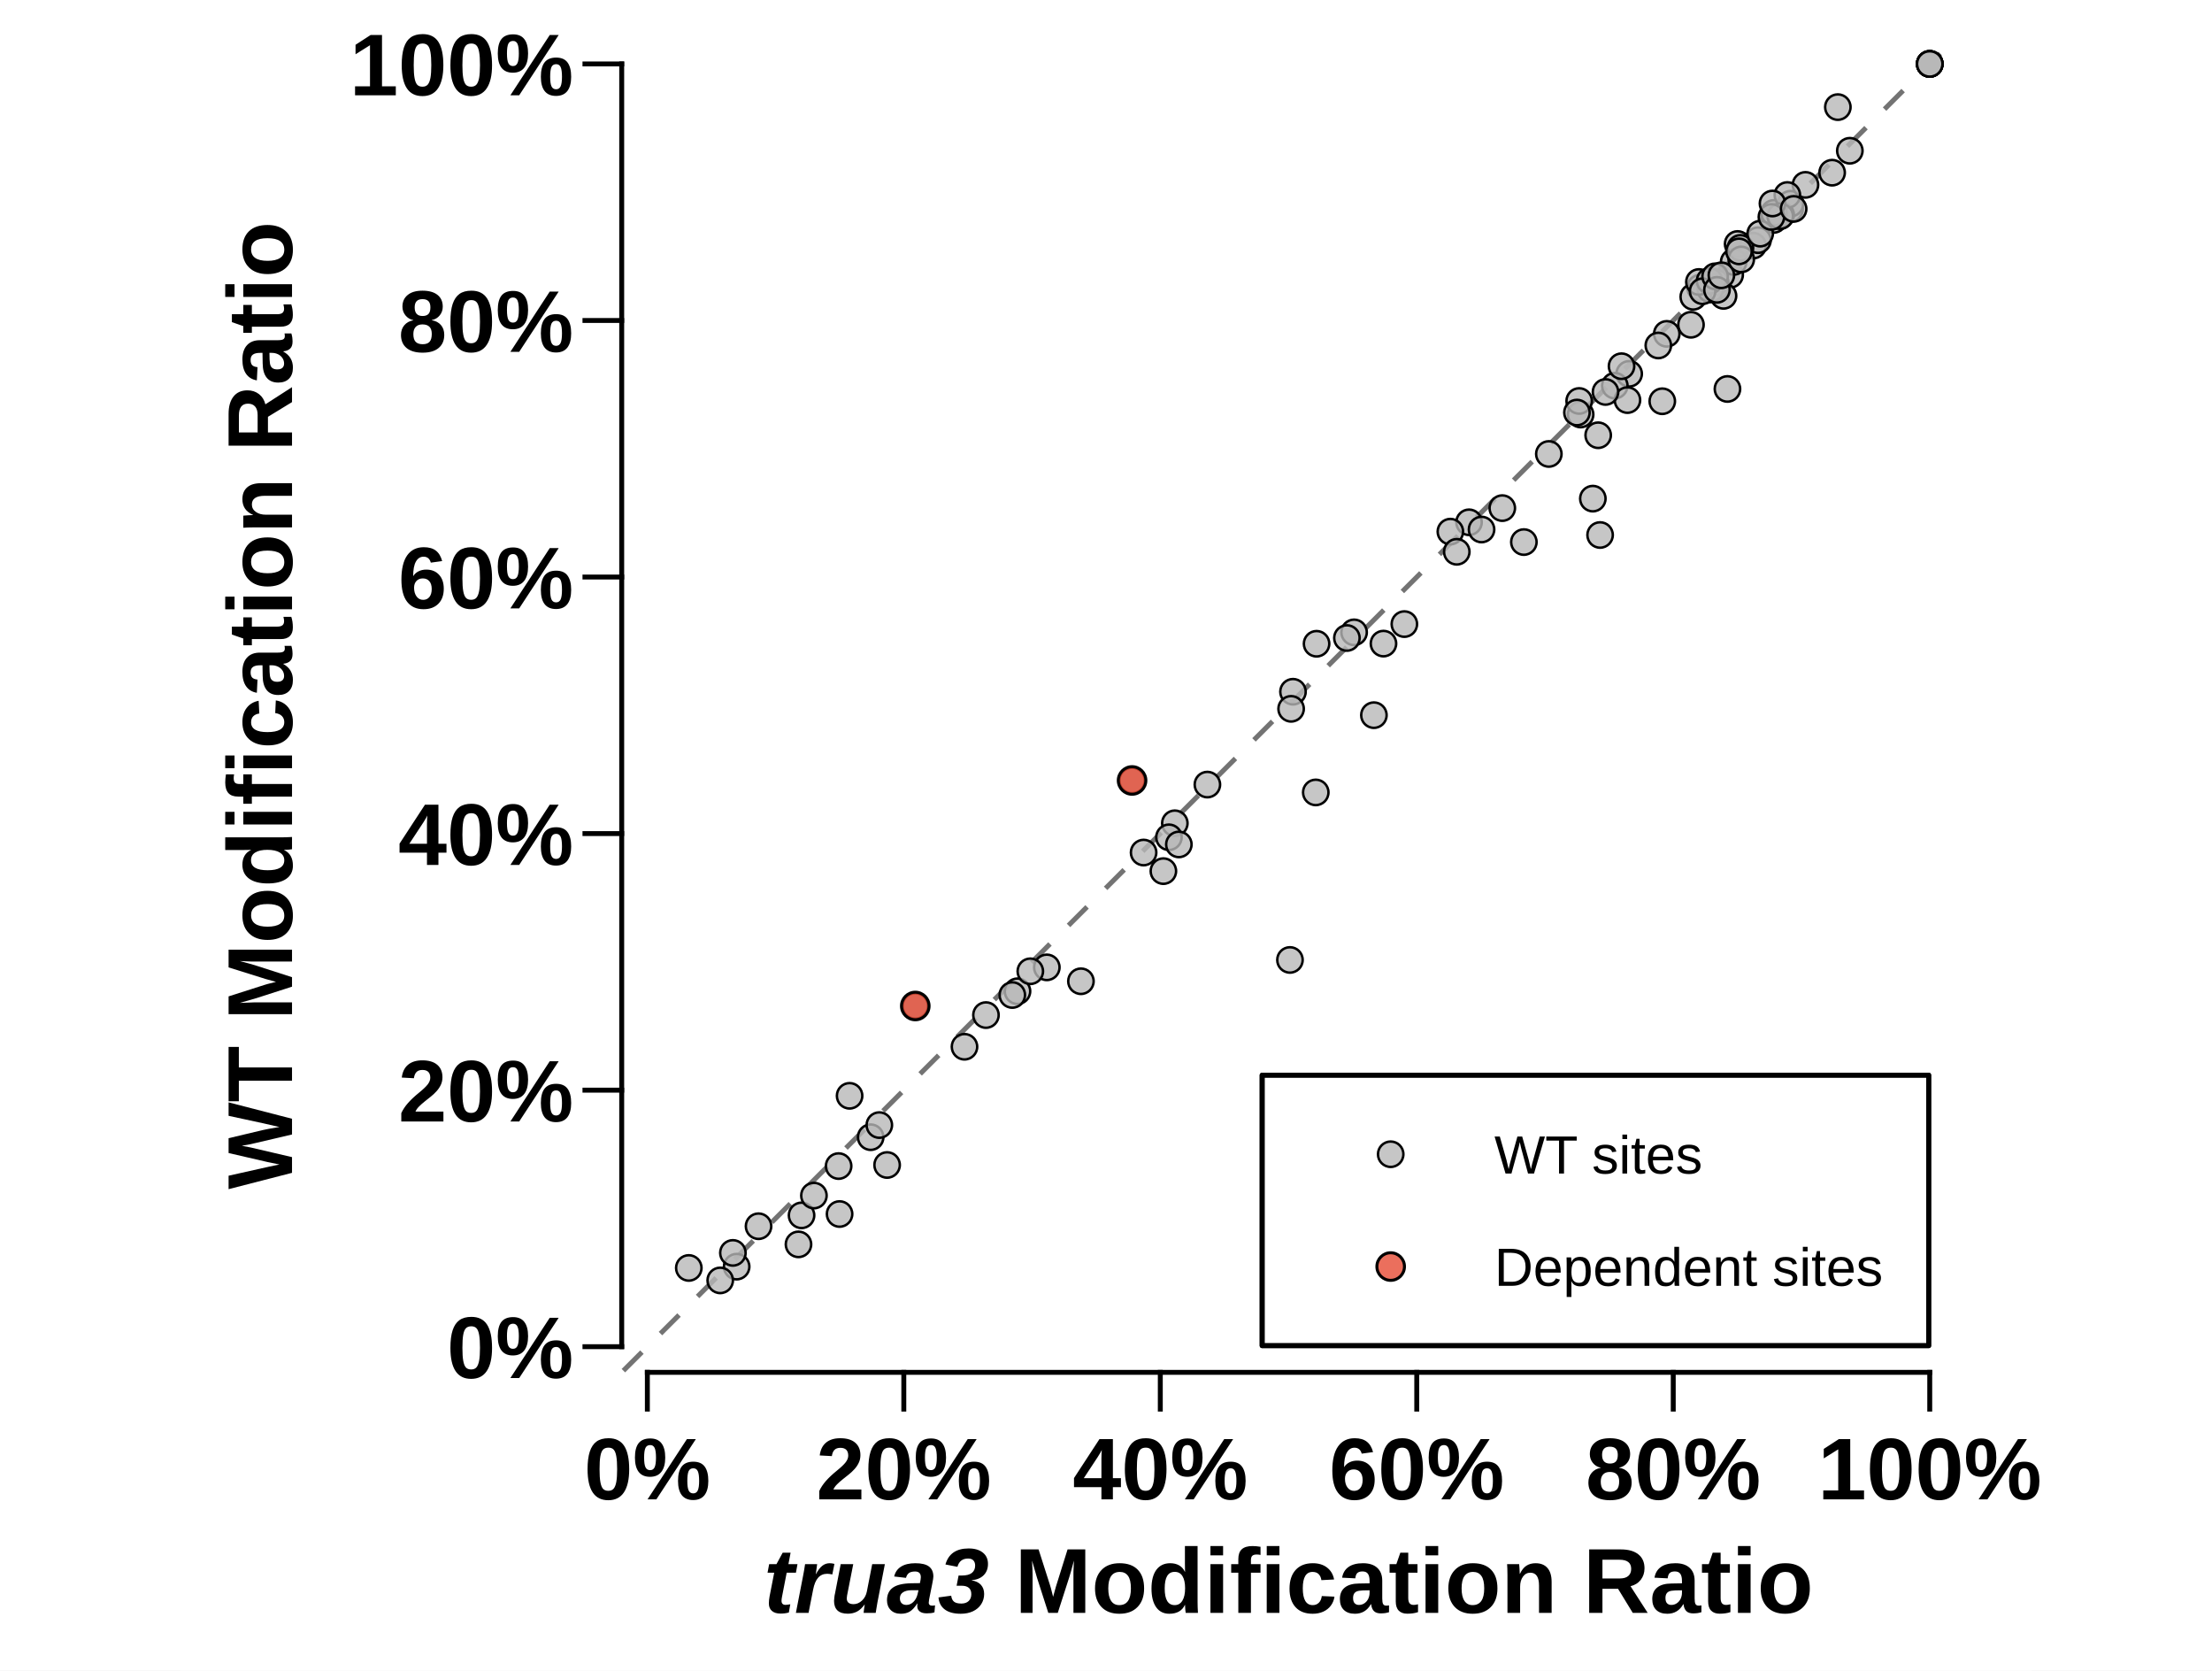
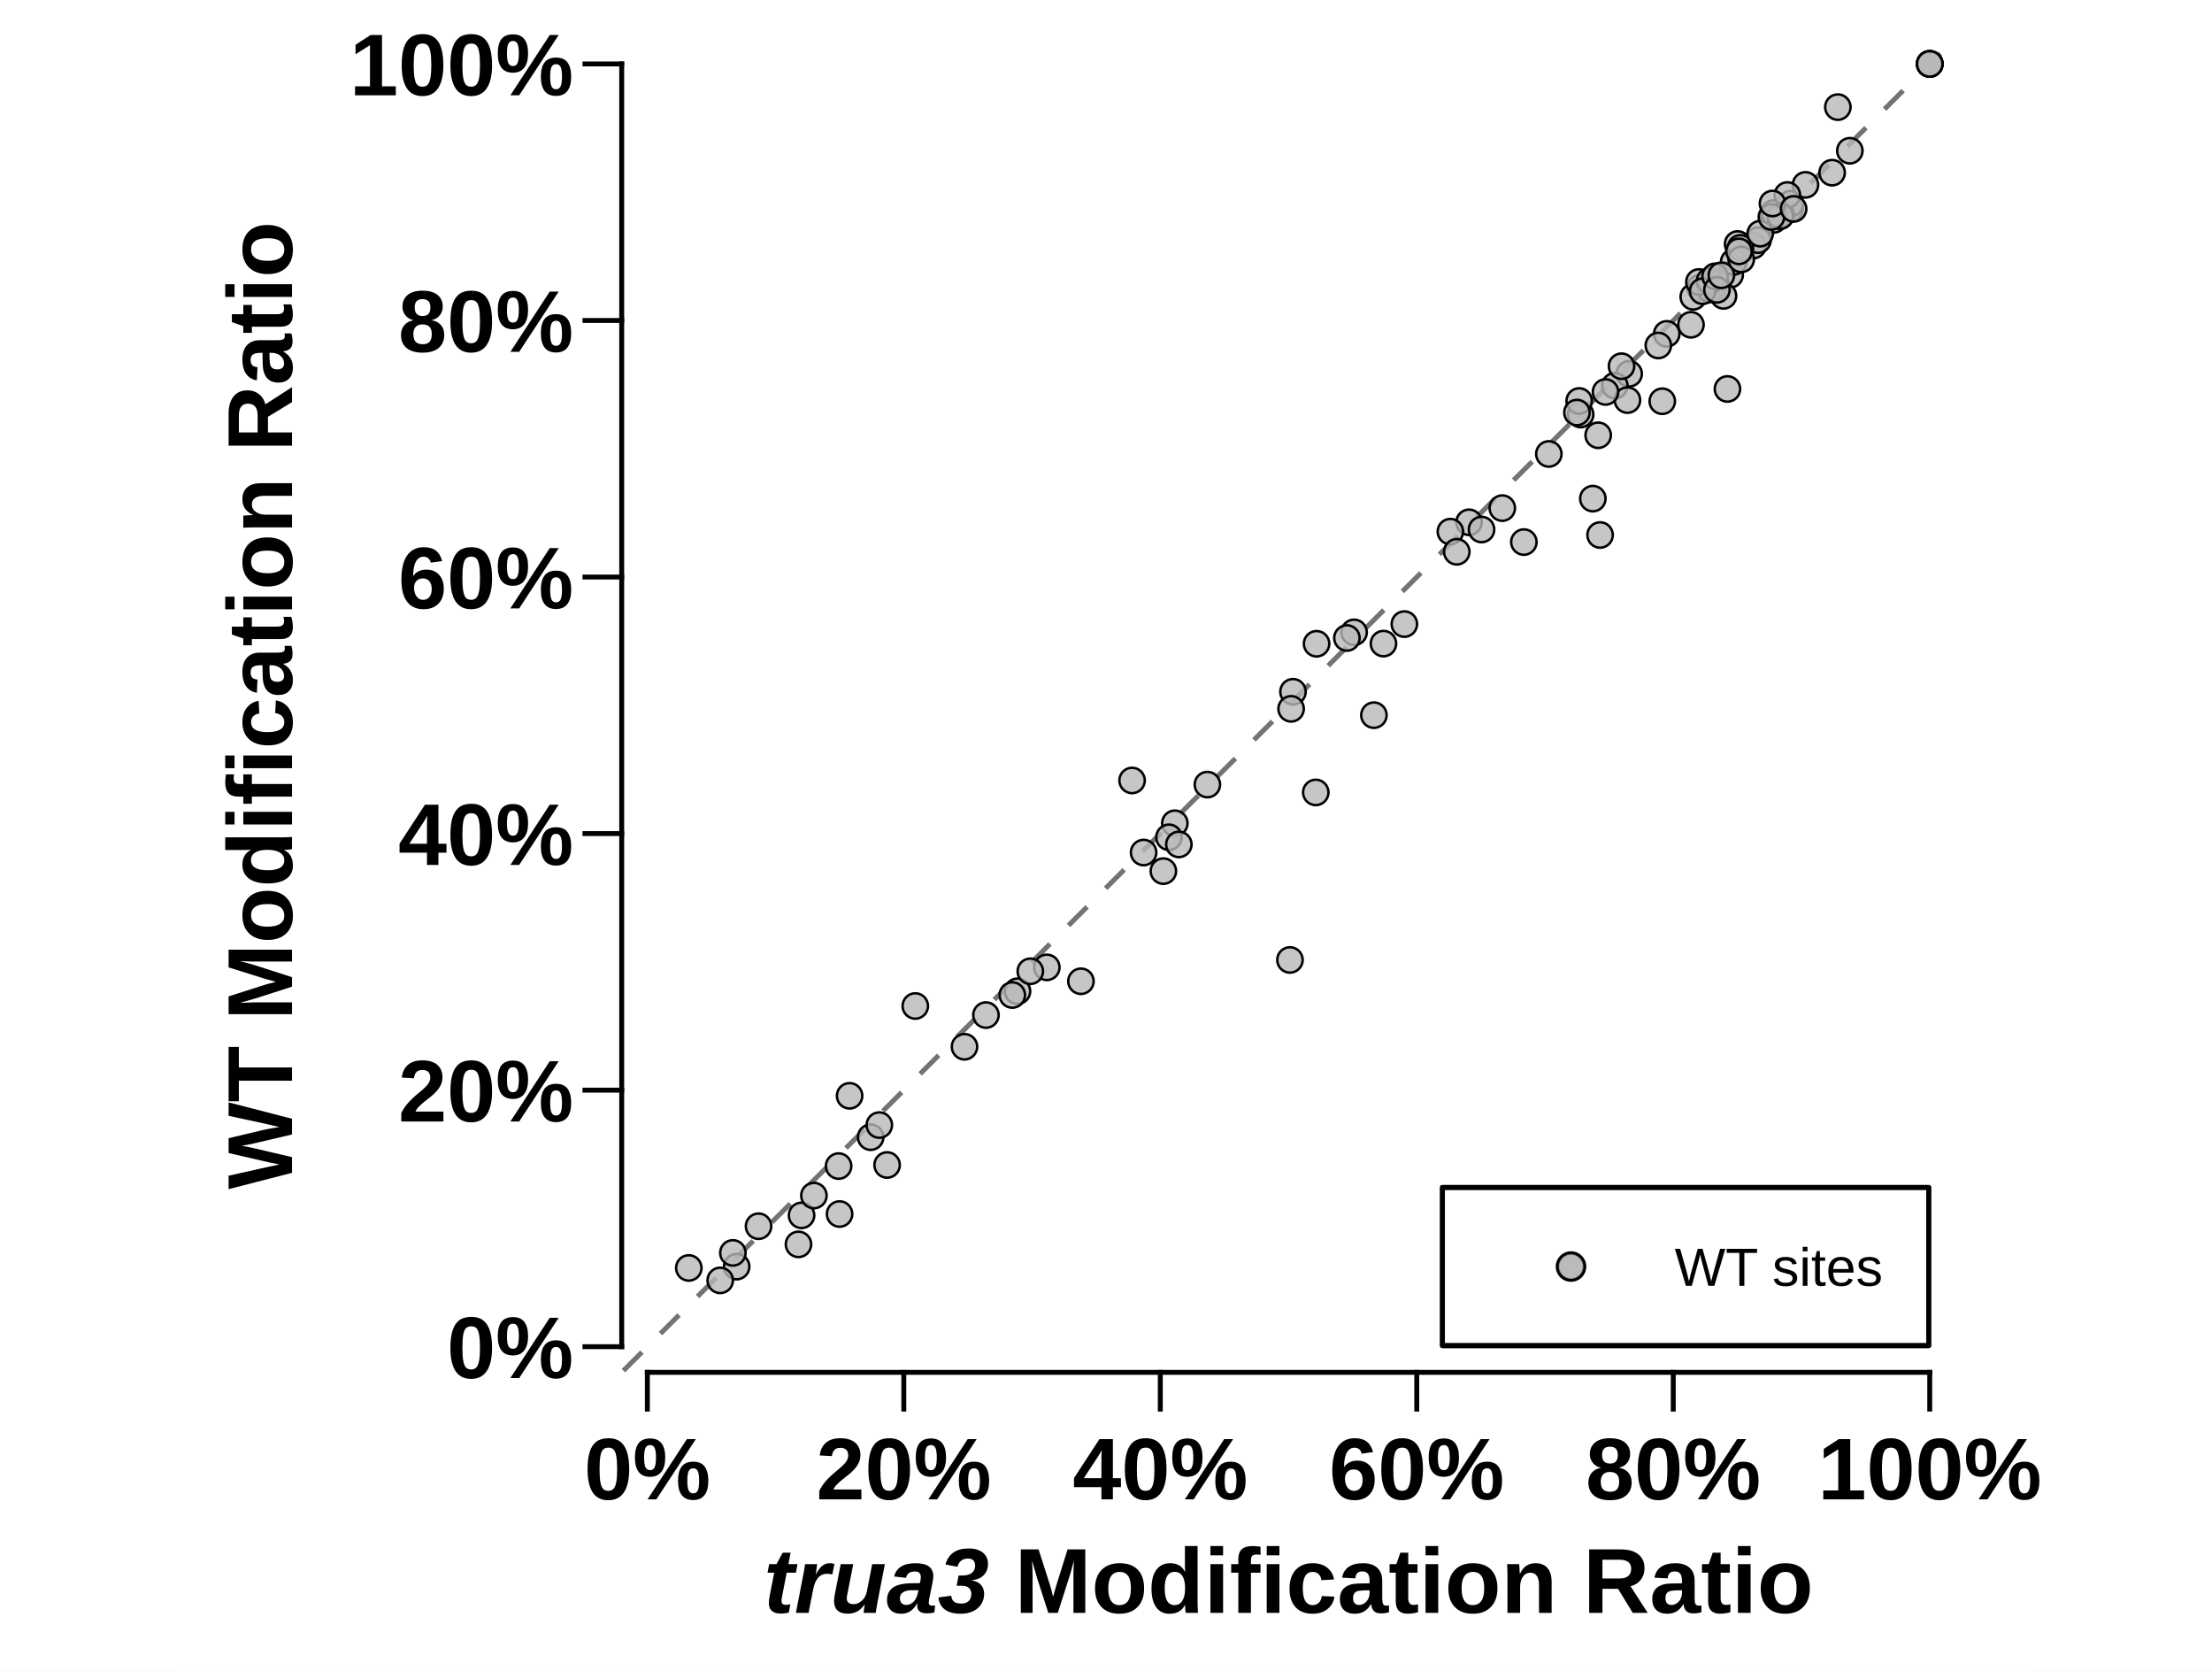
<svg xmlns="http://www.w3.org/2000/svg" width="576.00pt" height="434.88pt" viewBox="0 0 576.00 434.88">
  <g class="svglite">
    <defs>
      <style type="text/css">
    .svglite line, .svglite polyline, .svglite polygon, .svglite path, .svglite rect, .svglite circle {
      fill: none;
      stroke: #000000;
      stroke-linecap: round;
      stroke-linejoin: round;
      stroke-miterlimit: 10.00;
    }
    .svglite text {
      white-space: pre;
    }
    .svglite g.glyphgroup path {
      fill: inherit;
      stroke: none;
    }
  </style>
    </defs>
    <rect width="100%" height="100%" style="stroke: none; fill: #FFFFFF;" />
    <defs>
      <clipPath id="cpMC4wMHw1NzYuMDB8MC4wMHw0MzQuODg=">
        <rect x="0.00" y="0.00" width="576.00" height="434.88" />
      </clipPath>
    </defs>
    <g clip-path="url(#cpMC4wMHw1NzYuMDB8MC4wMHw0MzQuODg=)">
</g>
    <defs>
      <clipPath id="cpNDYuOTB8NTI5LjEwfDAuMDB8NDM0Ljg4">
        <rect x="46.90" y="0.00" width="482.20" height="434.88" />
      </clipPath>
    </defs>
    <g clip-path="url(#cpNDYuOTB8NTI5LjEwfDAuMDB8NDM0Ljg4)">
      <rect x="46.90" y="-0" width="482.20" height="434.88" style="stroke-width: 3.66; stroke: none; fill: #FFFFFF;" />
    </g>
    <g clip-path="url(#cpMC4wMHw1NzYuMDB8MC4wMHw0MzQuODg=)">
</g>
    <defs>
      <clipPath id="cpMTYxLjg5fDUwOS4xN3w5Ljk2fDM1Ny4yNQ==">
        <rect x="161.89" y="9.96" width="347.29" height="347.29" />
      </clipPath>
    </defs>
    <g clip-path="url(#cpMTYxLjg5fDUwOS4xN3w5Ljk2fDM1Ny4yNQ==)">
      <rect x="161.89" y="9.96" width="347.29" height="347.29" style="stroke-width: 3.66; stroke: none;" />
      <line x1="-185.40" y1="704.54" x2="856.46" y2="-337.32" style="stroke-width: 1.28; stroke: #737373; stroke-dasharray: 6.83,6.83; stroke-linecap: butt;" />
      <circle cx="466.13" cy="54.45" r="3.31" style="stroke-width: 0.64; fill: #B8B8B8; fill-opacity: 0.80;" />
      <circle cx="481.69" cy="39.24" r="3.31" style="stroke-width: 0.64; fill: #B8B8B8; fill-opacity: 0.80;" />
      <circle cx="446.96" cy="74.63" r="3.31" style="stroke-width: 0.64; fill: #B8B8B8; fill-opacity: 0.80;" />
      <circle cx="442.68" cy="74.87" r="3.31" style="stroke-width: 0.64; fill: #B8B8B8; fill-opacity: 0.80;" />
      <circle cx="440.92" cy="77.27" r="3.31" style="stroke-width: 0.64; fill: #B8B8B8; fill-opacity: 0.80;" />
      <circle cx="477.08" cy="44.95" r="3.31" style="stroke-width: 0.64; fill: #B8B8B8; fill-opacity: 0.80;" />
      <circle cx="424.23" cy="97.31" r="3.31" style="stroke-width: 0.64; fill: #B8B8B8; fill-opacity: 0.80;" />
      <circle cx="251.15" cy="272.49" r="3.31" style="stroke-width: 0.64; fill: #B8B8B8; fill-opacity: 0.80;" />
      <circle cx="382.53" cy="135.96" r="3.31" style="stroke-width: 0.64; fill: #B8B8B8; fill-opacity: 0.80;" />
      <circle cx="385.79" cy="137.84" r="3.31" style="stroke-width: 0.64; fill: #B8B8B8; fill-opacity: 0.80;" />
      <circle cx="264.95" cy="258.04" r="3.31" style="stroke-width: 0.64; fill: #B8B8B8; fill-opacity: 0.80;" />
      <circle cx="416.16" cy="113.30" r="3.31" style="stroke-width: 0.64; fill: #B8B8B8; fill-opacity: 0.80;" />
      <circle cx="305.92" cy="214.31" r="3.31" style="stroke-width: 0.64; fill: #B8B8B8; fill-opacity: 0.80;" />
      <circle cx="256.74" cy="264.24" r="3.31" style="stroke-width: 0.64; fill: #B8B8B8; fill-opacity: 0.80;" />
      <circle cx="414.77" cy="129.80" r="3.31" style="stroke-width: 0.64; fill: #B8B8B8; fill-opacity: 0.80;" />
      <circle cx="197.52" cy="319.21" r="3.31" style="stroke-width: 0.64; fill: #B8B8B8; fill-opacity: 0.80;" />
      <circle cx="360.25" cy="167.54" r="3.31" style="stroke-width: 0.64; fill: #B8B8B8; fill-opacity: 0.80;" />
      <circle cx="432.85" cy="104.45" r="3.31" style="stroke-width: 0.64; fill: #B8B8B8; fill-opacity: 0.80;" />
      <circle cx="231.00" cy="303.27" r="3.31" style="stroke-width: 0.64; fill: #B8B8B8; fill-opacity: 0.80;" />
      <circle cx="357.76" cy="186.17" r="3.31" style="stroke-width: 0.64; fill: #B8B8B8; fill-opacity: 0.80;" />
      <circle cx="450.53" cy="71.55" r="3.31" style="stroke-width: 0.64; fill: #B8B8B8; fill-opacity: 0.80;" />
      <circle cx="449.82" cy="101.25" r="3.31" style="stroke-width: 0.64; fill: #B8B8B8; fill-opacity: 0.80;" />
      <circle cx="462.30" cy="56.19" r="3.31" style="stroke-width: 0.64; fill: #B8B8B8; fill-opacity: 0.80;" />
      <circle cx="411.59" cy="107.91" r="3.31" style="stroke-width: 0.64; fill: #B8B8B8; fill-opacity: 0.80;" />
      <circle cx="191.82" cy="329.73" r="3.31" style="stroke-width: 0.64; fill: #B8B8B8; fill-opacity: 0.80;" />
      <circle cx="377.67" cy="138.39" r="3.31" style="stroke-width: 0.64; fill: #B8B8B8; fill-opacity: 0.80;" />
+       <circle cx="294.79" cy="203.17" r="3.31" style="stroke-width: 0.64; fill: #B8B8B8; fill-opacity: 0.80;" />
      <circle cx="342.62" cy="206.28" r="3.31" style="stroke-width: 0.64; fill: #B8B8B8; fill-opacity: 0.80;" />
      <circle cx="221.23" cy="285.26" r="3.31" style="stroke-width: 0.64; fill: #B8B8B8; fill-opacity: 0.80;" />
      <circle cx="272.59" cy="251.82" r="3.31" style="stroke-width: 0.64; fill: #B8B8B8; fill-opacity: 0.80;" />
      <circle cx="281.47" cy="255.44" r="3.31" style="stroke-width: 0.64; fill: #B8B8B8; fill-opacity: 0.80;" />
      <circle cx="461.87" cy="57.25" r="3.31" style="stroke-width: 0.64; fill: #B8B8B8; fill-opacity: 0.80;" />
      <circle cx="446.74" cy="73.47" r="3.31" style="stroke-width: 0.64; fill: #B8B8B8; fill-opacity: 0.80;" />
      <circle cx="445.35" cy="75.36" r="3.31" style="stroke-width: 0.64; fill: #B8B8B8; fill-opacity: 0.80;" />
      <circle cx="297.79" cy="221.93" r="3.31" style="stroke-width: 0.64; fill: #B8B8B8; fill-opacity: 0.80;" />
      <circle cx="416.66" cy="139.27" r="3.31" style="stroke-width: 0.64; fill: #B8B8B8; fill-opacity: 0.80;" />
      <circle cx="502.50" cy="16.64" r="3.31" style="stroke-width: 0.64; fill: #B8B8B8; fill-opacity: 0.80;" />
      <circle cx="304.39" cy="217.96" r="3.31" style="stroke-width: 0.64; fill: #B8B8B8; fill-opacity: 0.80;" />
      <circle cx="352.60" cy="164.61" r="3.31" style="stroke-width: 0.64; fill: #B8B8B8; fill-opacity: 0.80;" />
      <circle cx="207.92" cy="323.93" r="3.31" style="stroke-width: 0.64; fill: #B8B8B8; fill-opacity: 0.80;" />
      <circle cx="335.90" cy="249.89" r="3.31" style="stroke-width: 0.64; fill: #B8B8B8; fill-opacity: 0.80;" />
      <circle cx="442.39" cy="73.40" r="3.31" style="stroke-width: 0.64; fill: #B8B8B8; fill-opacity: 0.80;" />
      <circle cx="350.73" cy="166.08" r="3.31" style="stroke-width: 0.64; fill: #B8B8B8; fill-opacity: 0.80;" />
      <circle cx="478.57" cy="27.88" r="3.31" style="stroke-width: 0.64; fill: #B8B8B8; fill-opacity: 0.80;" />
      <circle cx="502.50" cy="16.64" r="3.31" style="stroke-width: 0.64; fill: #B8B8B8; fill-opacity: 0.80;" />
+       <circle cx="238.34" cy="261.88" r="3.31" style="stroke-width: 0.64; fill: #B8B8B8; fill-opacity: 0.80;" />
      <circle cx="306.97" cy="219.82" r="3.31" style="stroke-width: 0.64; fill: #B8B8B8; fill-opacity: 0.80;" />
      <circle cx="466.25" cy="53.03" r="3.31" style="stroke-width: 0.64; fill: #B8B8B8; fill-opacity: 0.80;" />
      <circle cx="379.34" cy="143.64" r="3.31" style="stroke-width: 0.64; fill: #B8B8B8; fill-opacity: 0.80;" />
      <circle cx="411.21" cy="104.38" r="3.31" style="stroke-width: 0.64; fill: #B8B8B8; fill-opacity: 0.80;" />
      <circle cx="456.50" cy="63.95" r="3.31" style="stroke-width: 0.64; fill: #B8B8B8; fill-opacity: 0.80;" />
      <circle cx="263.60" cy="259.02" r="3.31" style="stroke-width: 0.64; fill: #B8B8B8; fill-opacity: 0.80;" />
      <circle cx="314.40" cy="204.24" r="3.31" style="stroke-width: 0.64; fill: #B8B8B8; fill-opacity: 0.80;" />
      <circle cx="440.32" cy="84.54" r="3.31" style="stroke-width: 0.64; fill: #B8B8B8; fill-opacity: 0.80;" />
      <circle cx="463.82" cy="55.93" r="3.31" style="stroke-width: 0.64; fill: #B8B8B8; fill-opacity: 0.80;" />
      <circle cx="268.29" cy="252.84" r="3.31" style="stroke-width: 0.64; fill: #B8B8B8; fill-opacity: 0.80;" />
      <circle cx="434.02" cy="86.91" r="3.31" style="stroke-width: 0.64; fill: #B8B8B8; fill-opacity: 0.80;" />
      <circle cx="208.72" cy="316.38" r="3.31" style="stroke-width: 0.64; fill: #B8B8B8; fill-opacity: 0.80;" />
      <circle cx="342.83" cy="167.58" r="3.31" style="stroke-width: 0.64; fill: #B8B8B8; fill-opacity: 0.80;" />
      <circle cx="470.14" cy="48.12" r="3.31" style="stroke-width: 0.64; fill: #B8B8B8; fill-opacity: 0.80;" />
      <circle cx="365.69" cy="162.46" r="3.31" style="stroke-width: 0.64; fill: #B8B8B8; fill-opacity: 0.80;" />
      <circle cx="457.78" cy="62.52" r="3.31" style="stroke-width: 0.64; fill: #B8B8B8; fill-opacity: 0.80;" />
      <circle cx="502.50" cy="16.64" r="3.31" style="stroke-width: 0.64; fill: #B8B8B8; fill-opacity: 0.80;" />
      <circle cx="391.19" cy="132.27" r="3.31" style="stroke-width: 0.64; fill: #B8B8B8; fill-opacity: 0.80;" />
      <circle cx="336.69" cy="180.07" r="3.31" style="stroke-width: 0.64; fill: #B8B8B8; fill-opacity: 0.80;" />
      <circle cx="461.93" cy="55.41" r="3.31" style="stroke-width: 0.64; fill: #B8B8B8; fill-opacity: 0.80;" />
      <circle cx="502.50" cy="16.64" r="3.31" style="stroke-width: 0.64; fill: #B8B8B8; fill-opacity: 0.80;" />
      <circle cx="448.80" cy="77.02" r="3.31" style="stroke-width: 0.64; fill: #B8B8B8; fill-opacity: 0.80;" />
      <circle cx="420.49" cy="100.40" r="3.31" style="stroke-width: 0.64; fill: #B8B8B8; fill-opacity: 0.80;" />
      <circle cx="423.78" cy="104.15" r="3.31" style="stroke-width: 0.64; fill: #B8B8B8; fill-opacity: 0.80;" />
      <circle cx="431.82" cy="89.93" r="3.31" style="stroke-width: 0.64; fill: #B8B8B8; fill-opacity: 0.80;" />
      <circle cx="403.31" cy="118.17" r="3.31" style="stroke-width: 0.64; fill: #B8B8B8; fill-opacity: 0.80;" />
      <circle cx="422.24" cy="95.33" r="3.31" style="stroke-width: 0.64; fill: #B8B8B8; fill-opacity: 0.80;" />
      <circle cx="418.07" cy="102.03" r="3.31" style="stroke-width: 0.64; fill: #B8B8B8; fill-opacity: 0.80;" />
      <circle cx="452.47" cy="63.51" r="3.31" style="stroke-width: 0.64; fill: #B8B8B8; fill-opacity: 0.80;" />
      <circle cx="451.44" cy="68.19" r="3.31" style="stroke-width: 0.64; fill: #B8B8B8; fill-opacity: 0.80;" />
      <circle cx="465.42" cy="50.76" r="3.31" style="stroke-width: 0.64; fill: #B8B8B8; fill-opacity: 0.80;" />
      <circle cx="445.17" cy="73.11" r="3.31" style="stroke-width: 0.64; fill: #B8B8B8; fill-opacity: 0.80;" />
      <circle cx="443.35" cy="75.81" r="3.31" style="stroke-width: 0.64; fill: #B8B8B8; fill-opacity: 0.80;" />
      <circle cx="502.50" cy="16.64" r="3.31" style="stroke-width: 0.64; fill: #B8B8B8; fill-opacity: 0.80;" />
      <circle cx="463.57" cy="56.28" r="3.31" style="stroke-width: 0.64; fill: #B8B8B8; fill-opacity: 0.80;" />
      <circle cx="187.54" cy="333.31" r="3.31" style="stroke-width: 0.64; fill: #B8B8B8; fill-opacity: 0.80;" />
      <circle cx="446.61" cy="71.93" r="3.31" style="stroke-width: 0.64; fill: #B8B8B8; fill-opacity: 0.80;" />
      <circle cx="453.21" cy="64.52" r="3.31" style="stroke-width: 0.64; fill: #B8B8B8; fill-opacity: 0.80;" />
      <circle cx="218.62" cy="316.03" r="3.31" style="stroke-width: 0.64; fill: #B8B8B8; fill-opacity: 0.80;" />
      <circle cx="396.81" cy="141.11" r="3.31" style="stroke-width: 0.64; fill: #B8B8B8; fill-opacity: 0.80;" />
      <circle cx="447.09" cy="75.45" r="3.31" style="stroke-width: 0.64; fill: #B8B8B8; fill-opacity: 0.80;" />
      <circle cx="458.35" cy="60.82" r="3.31" style="stroke-width: 0.64; fill: #B8B8B8; fill-opacity: 0.80;" />
      <circle cx="302.94" cy="226.77" r="3.31" style="stroke-width: 0.64; fill: #B8B8B8; fill-opacity: 0.80;" />
      <circle cx="461.27" cy="56.48" r="3.31" style="stroke-width: 0.64; fill: #B8B8B8; fill-opacity: 0.80;" />
      <circle cx="448.24" cy="71.66" r="3.31" style="stroke-width: 0.64; fill: #B8B8B8; fill-opacity: 0.80;" />
      <circle cx="211.94" cy="311.23" r="3.31" style="stroke-width: 0.64; fill: #B8B8B8; fill-opacity: 0.80;" />
      <circle cx="218.37" cy="303.55" r="3.31" style="stroke-width: 0.64; fill: #B8B8B8; fill-opacity: 0.80;" />
      <circle cx="226.72" cy="296.03" r="3.31" style="stroke-width: 0.64; fill: #B8B8B8; fill-opacity: 0.80;" />
      <circle cx="453.41" cy="67.53" r="3.31" style="stroke-width: 0.64; fill: #B8B8B8; fill-opacity: 0.80;" />
      <circle cx="190.84" cy="326.15" r="3.31" style="stroke-width: 0.64; fill: #B8B8B8; fill-opacity: 0.80;" />
      <circle cx="461.55" cy="52.97" r="3.31" style="stroke-width: 0.64; fill: #B8B8B8; fill-opacity: 0.80;" />
      <circle cx="228.97" cy="292.88" r="3.31" style="stroke-width: 0.64; fill: #B8B8B8; fill-opacity: 0.80;" />
      <circle cx="179.36" cy="330.07" r="3.31" style="stroke-width: 0.64; fill: #B8B8B8; fill-opacity: 0.80;" />
      <circle cx="410.63" cy="107.39" r="3.31" style="stroke-width: 0.64; fill: #B8B8B8; fill-opacity: 0.80;" />
      <circle cx="336.20" cy="184.52" r="3.31" style="stroke-width: 0.64; fill: #B8B8B8; fill-opacity: 0.80;" />
      <circle cx="467.06" cy="54.38" r="3.31" style="stroke-width: 0.64; fill: #B8B8B8; fill-opacity: 0.80;" />
      <circle cx="452.83" cy="65.43" r="3.31" style="stroke-width: 0.64; fill: #B8B8B8; fill-opacity: 0.80;" />
-       <circle cx="294.79" cy="203.17" r="3.31" style="stroke-width: 0.64; fill: #B8B8B8; fill-opacity: 0.80;" />
-       <circle cx="238.34" cy="261.88" r="3.31" style="stroke-width: 0.64; fill: #B8B8B8; fill-opacity: 0.80;" />
-       <circle cx="294.79" cy="203.17" r="3.59" style="stroke-width: 0.78; fill: #E64B35; fill-opacity: 0.80;" />
-       <circle cx="238.34" cy="261.88" r="3.59" style="stroke-width: 0.78; fill: #E64B35; fill-opacity: 0.80;" />
    </g>
    <g clip-path="url(#cpMC4wMHw1NzYuMDB8MC4wMHw0MzQuODg=)">
      <polyline points="161.89,350.57 161.89,16.64 " style="stroke-width: 1.28; stroke-linecap: square;" />
      <text x="149.33" y="358.73" text-anchor="end" style="font-size: 22.80px; font-weight: bold; font-family: &quot;Arial&quot;;">0%</text>
      <text x="149.33" y="291.95" text-anchor="end" style="font-size: 22.80px; font-weight: bold; font-family: &quot;Arial&quot;;">20%</text>
      <text x="149.33" y="225.16" text-anchor="end" style="font-size: 22.80px; font-weight: bold; font-family: &quot;Arial&quot;;">40%</text>
      <text x="149.33" y="158.37" text-anchor="end" style="font-size: 22.80px; font-weight: bold; font-family: &quot;Arial&quot;;">60%</text>
      <text x="149.33" y="91.59" text-anchor="end" style="font-size: 22.80px; font-weight: bold; font-family: &quot;Arial&quot;;">80%</text>
      <text x="149.33" y="24.80" text-anchor="end" style="font-size: 22.80px; font-weight: bold; font-family: &quot;Arial&quot;;">100%</text>
      <polyline points="152.32,350.57 161.89,350.57 " style="stroke-width: 1.28; stroke-linecap: square;" />
      <polyline points="152.32,283.79 161.89,283.79 " style="stroke-width: 1.28; stroke-linecap: square;" />
      <polyline points="152.32,217.00 161.89,217.00 " style="stroke-width: 1.28; stroke-linecap: square;" />
      <polyline points="152.32,150.21 161.89,150.21 " style="stroke-width: 1.28; stroke-linecap: square;" />
      <polyline points="152.32,83.43 161.89,83.43 " style="stroke-width: 1.28; stroke-linecap: square;" />
      <polyline points="152.32,16.64 161.89,16.64 " style="stroke-width: 1.28; stroke-linecap: square;" />
      <polyline points="168.57,357.25 502.50,357.25 " style="stroke-width: 1.28; stroke-linecap: square;" />
      <polyline points="168.57,366.81 168.57,357.25 " style="stroke-width: 1.28; stroke-linecap: square;" />
      <polyline points="235.35,366.81 235.35,357.25 " style="stroke-width: 1.28; stroke-linecap: square;" />
      <polyline points="302.14,366.81 302.14,357.25 " style="stroke-width: 1.28; stroke-linecap: square;" />
      <polyline points="368.92,366.81 368.92,357.25 " style="stroke-width: 1.28; stroke-linecap: square;" />
      <polyline points="435.71,366.81 435.71,357.25 " style="stroke-width: 1.28; stroke-linecap: square;" />
      <polyline points="502.50,366.81 502.50,357.25 " style="stroke-width: 1.28; stroke-linecap: square;" />
      <text x="168.57" y="390.32" text-anchor="middle" style="font-size: 22.80px; font-weight: bold; font-family: &quot;Arial&quot;;">0%</text>
      <text x="235.35" y="390.32" text-anchor="middle" style="font-size: 22.80px; font-weight: bold; font-family: &quot;Arial&quot;;">20%</text>
      <text x="302.14" y="390.32" text-anchor="middle" style="font-size: 22.80px; font-weight: bold; font-family: &quot;Arial&quot;;">40%</text>
      <text x="368.92" y="390.32" text-anchor="middle" style="font-size: 22.80px; font-weight: bold; font-family: &quot;Arial&quot;;">60%</text>
      <text x="435.71" y="390.32" text-anchor="middle" style="font-size: 22.80px; font-weight: bold; font-family: &quot;Arial&quot;;">80%</text>
      <text x="502.50" y="390.32" text-anchor="middle" style="font-size: 22.80px; font-weight: bold; font-family: &quot;Arial&quot;;">100%</text>
      <text x="198.85" y="419.86" style="font-size: 24.00px; font-weight: bold; font-style: italic; font-family: &quot;Arial&quot;;">trua3</text>
      <text x="264.21" y="419.86" style="font-size: 24.00px; font-weight: bold; font-family: &quot;Arial&quot;;">Modification</text>
      <text x="412.21" y="419.86" style="font-size: 24.00px; font-weight: bold; font-family: &quot;Arial&quot;;">Ratio</text>
      <text transform="translate(76.04,183.61) rotate(-90)" text-anchor="middle" style="font-size: 24.00px; font-weight: bold; font-family: &quot;Arial&quot;;">WT Modification Ratio</text>
-       <rect x="328.66" y="279.88" width="173.57" height="70.43" style="stroke-width: 1.28;" />
-       <rect x="328.66" y="279.88" width="173.57" height="70.43" style="stroke-width: 1.28;" />
-       <rect x="340.61" y="291.83" width="43.04" height="17.28" style="stroke-width: 3.66; stroke: none; fill: #FFFFFF;" />
-       <circle cx="362.13" cy="300.47" r="3.31" style="stroke-width: 0.64; fill: #B8B8B8; fill-opacity: 0.80;" />
-       <rect x="340.61" y="321.07" width="43.04" height="17.28" style="stroke-width: 3.66; stroke: none; fill: #FFFFFF;" />
-       <circle cx="362.13" cy="329.71" r="3.59" style="stroke-width: 0.78; fill: #E64B35; fill-opacity: 0.80;" />
-       <text x="389.13" y="305.49" style="font-size: 14.00px; font-family: &quot;Arial&quot;;">WT sites</text>
-       <text x="389.13" y="334.72" style="font-size: 14.00px; font-family: &quot;Arial&quot;;">Dependent sites</text>
+       <rect x="375.61" y="309.11" width="126.62" height="41.19" style="stroke-width: 1.28;" />
+       <rect x="375.61" y="309.11" width="126.62" height="41.19" style="stroke-width: 1.28;" />
+       <rect x="387.57" y="321.07" width="43.04" height="17.28" style="stroke-width: 3.66; stroke: none; fill: #FFFFFF;" />
+       <circle cx="409.09" cy="329.71" r="3.31" style="stroke-width: 0.64; fill: #B8B8B8; fill-opacity: 0.80;" />
+       <circle cx="409.09" cy="329.71" r="3.59" style="stroke-width: 0.78; fill: #B8B8B8; fill-opacity: 0.80;" />
+       <text x="436.09" y="334.72" style="font-size: 14.00px; font-family: &quot;Arial&quot;;">WT sites</text>
    </g>
  </g>
</svg>
